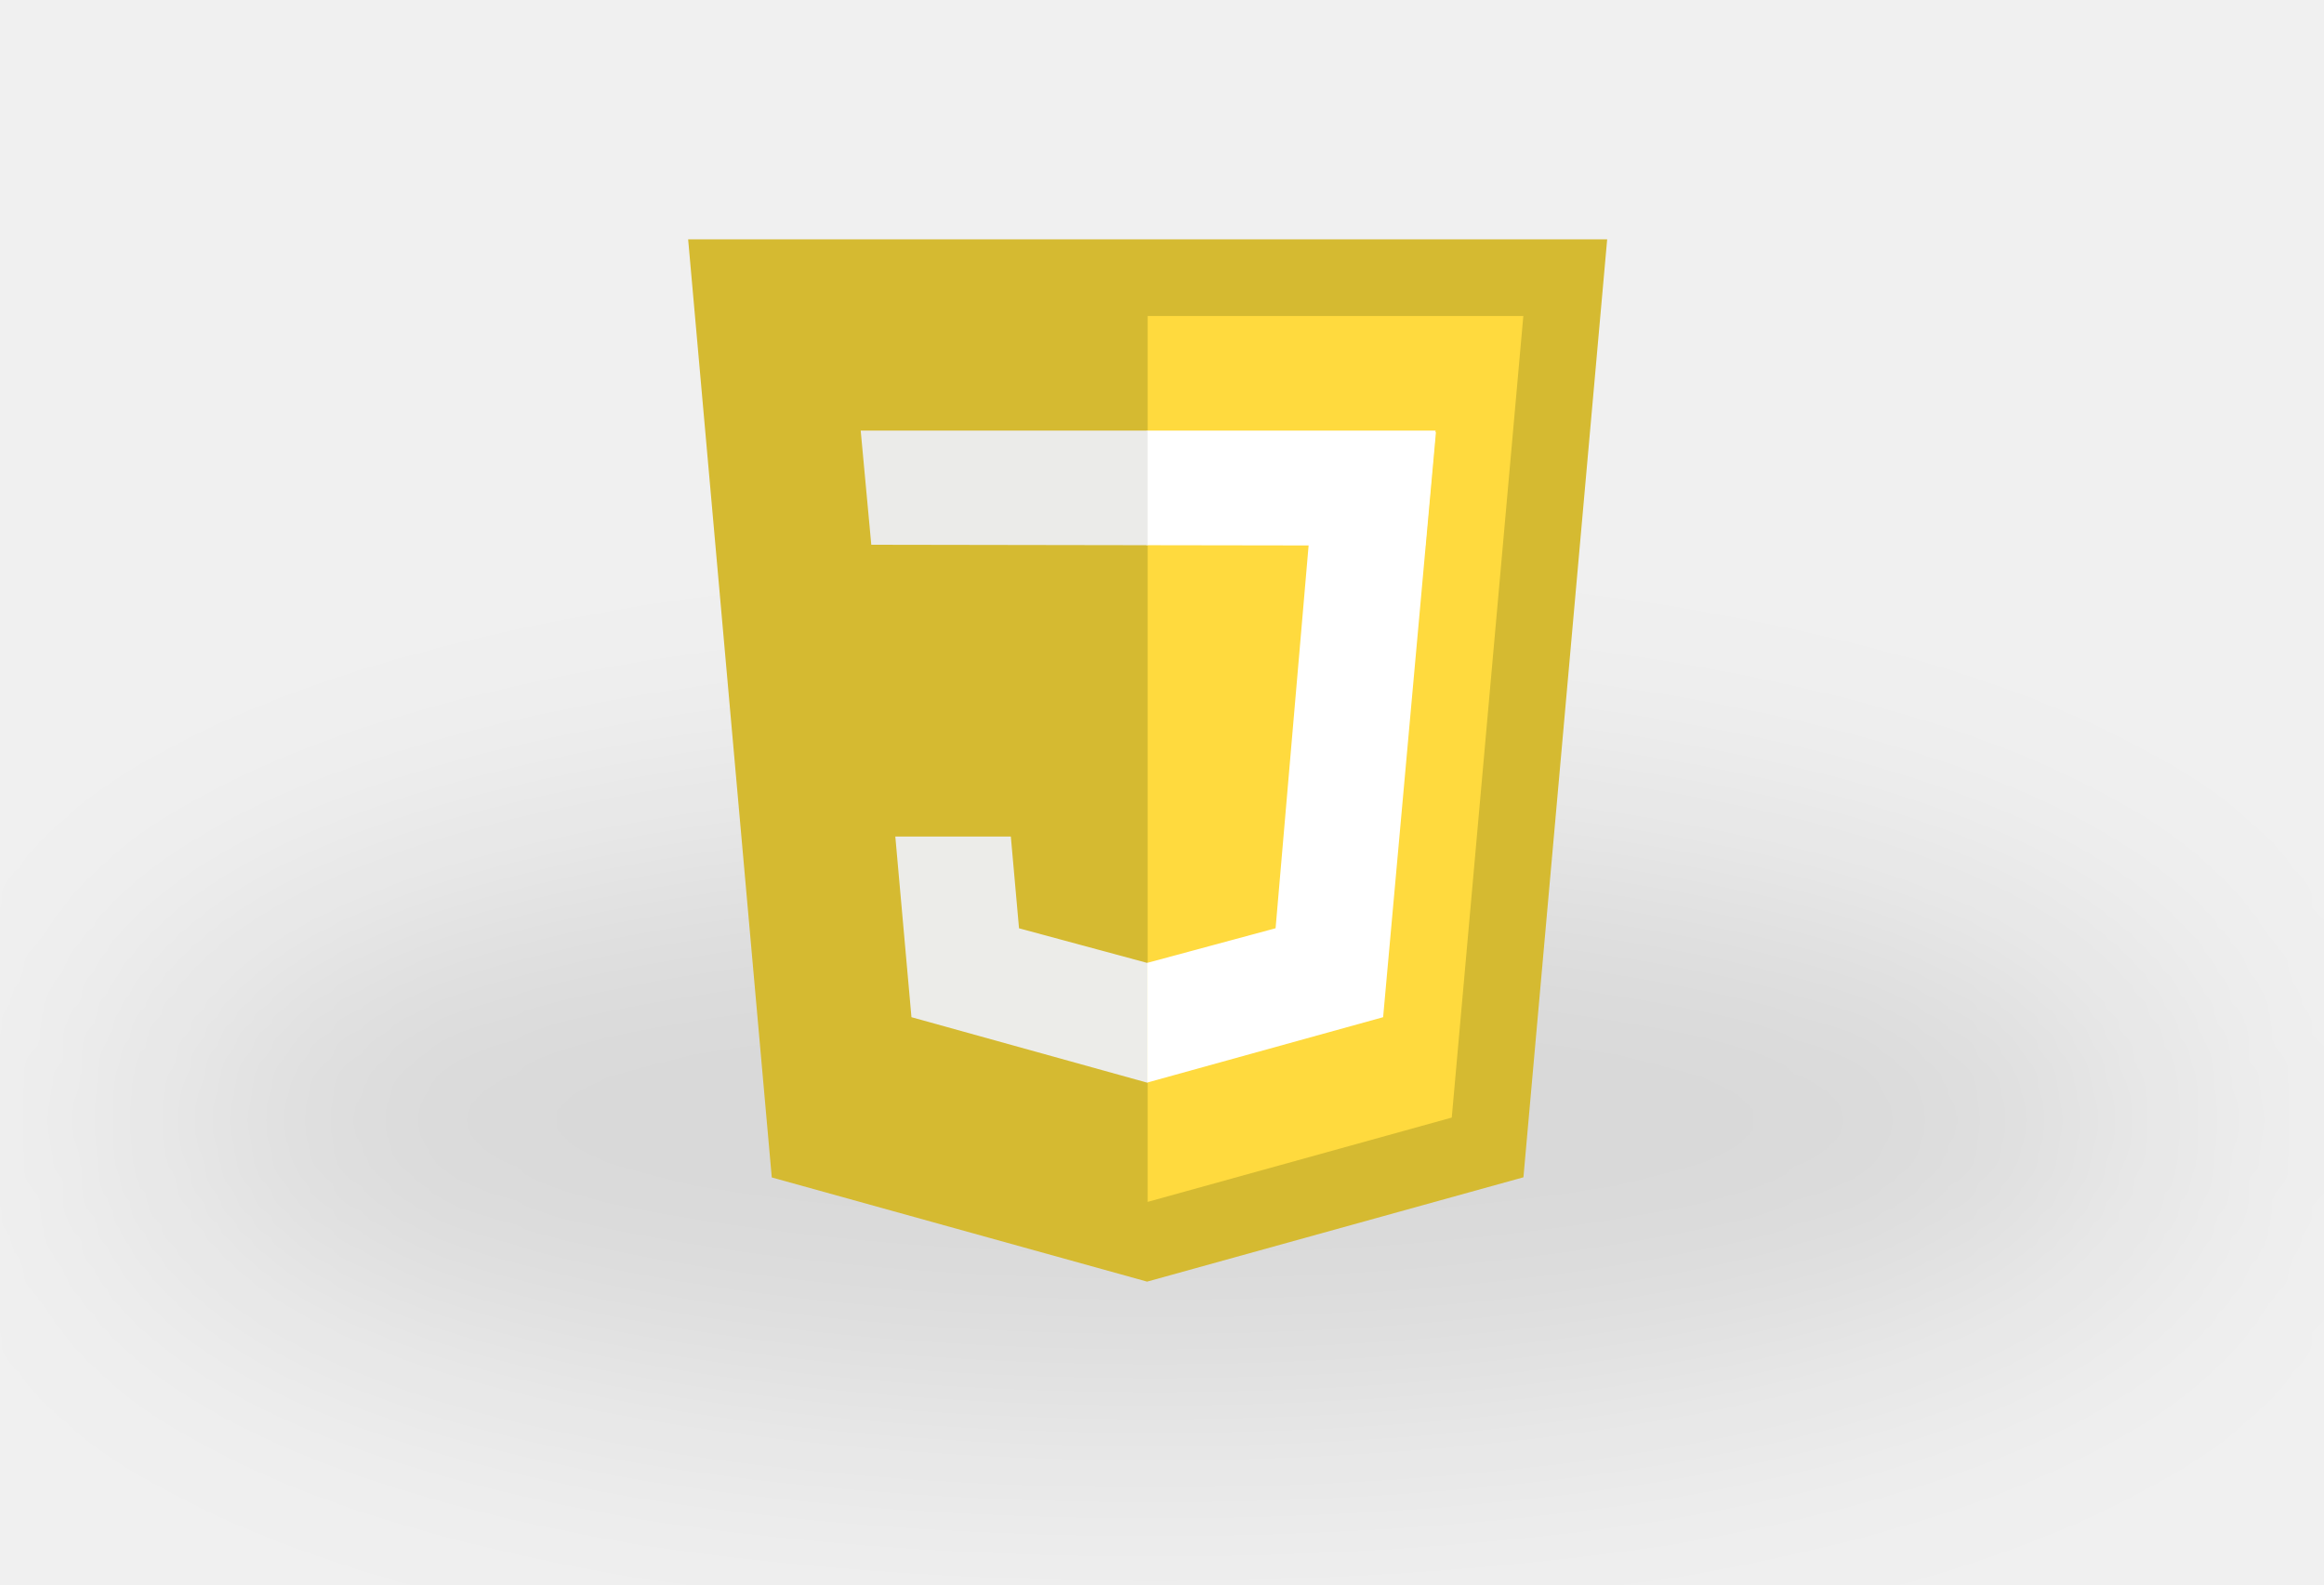
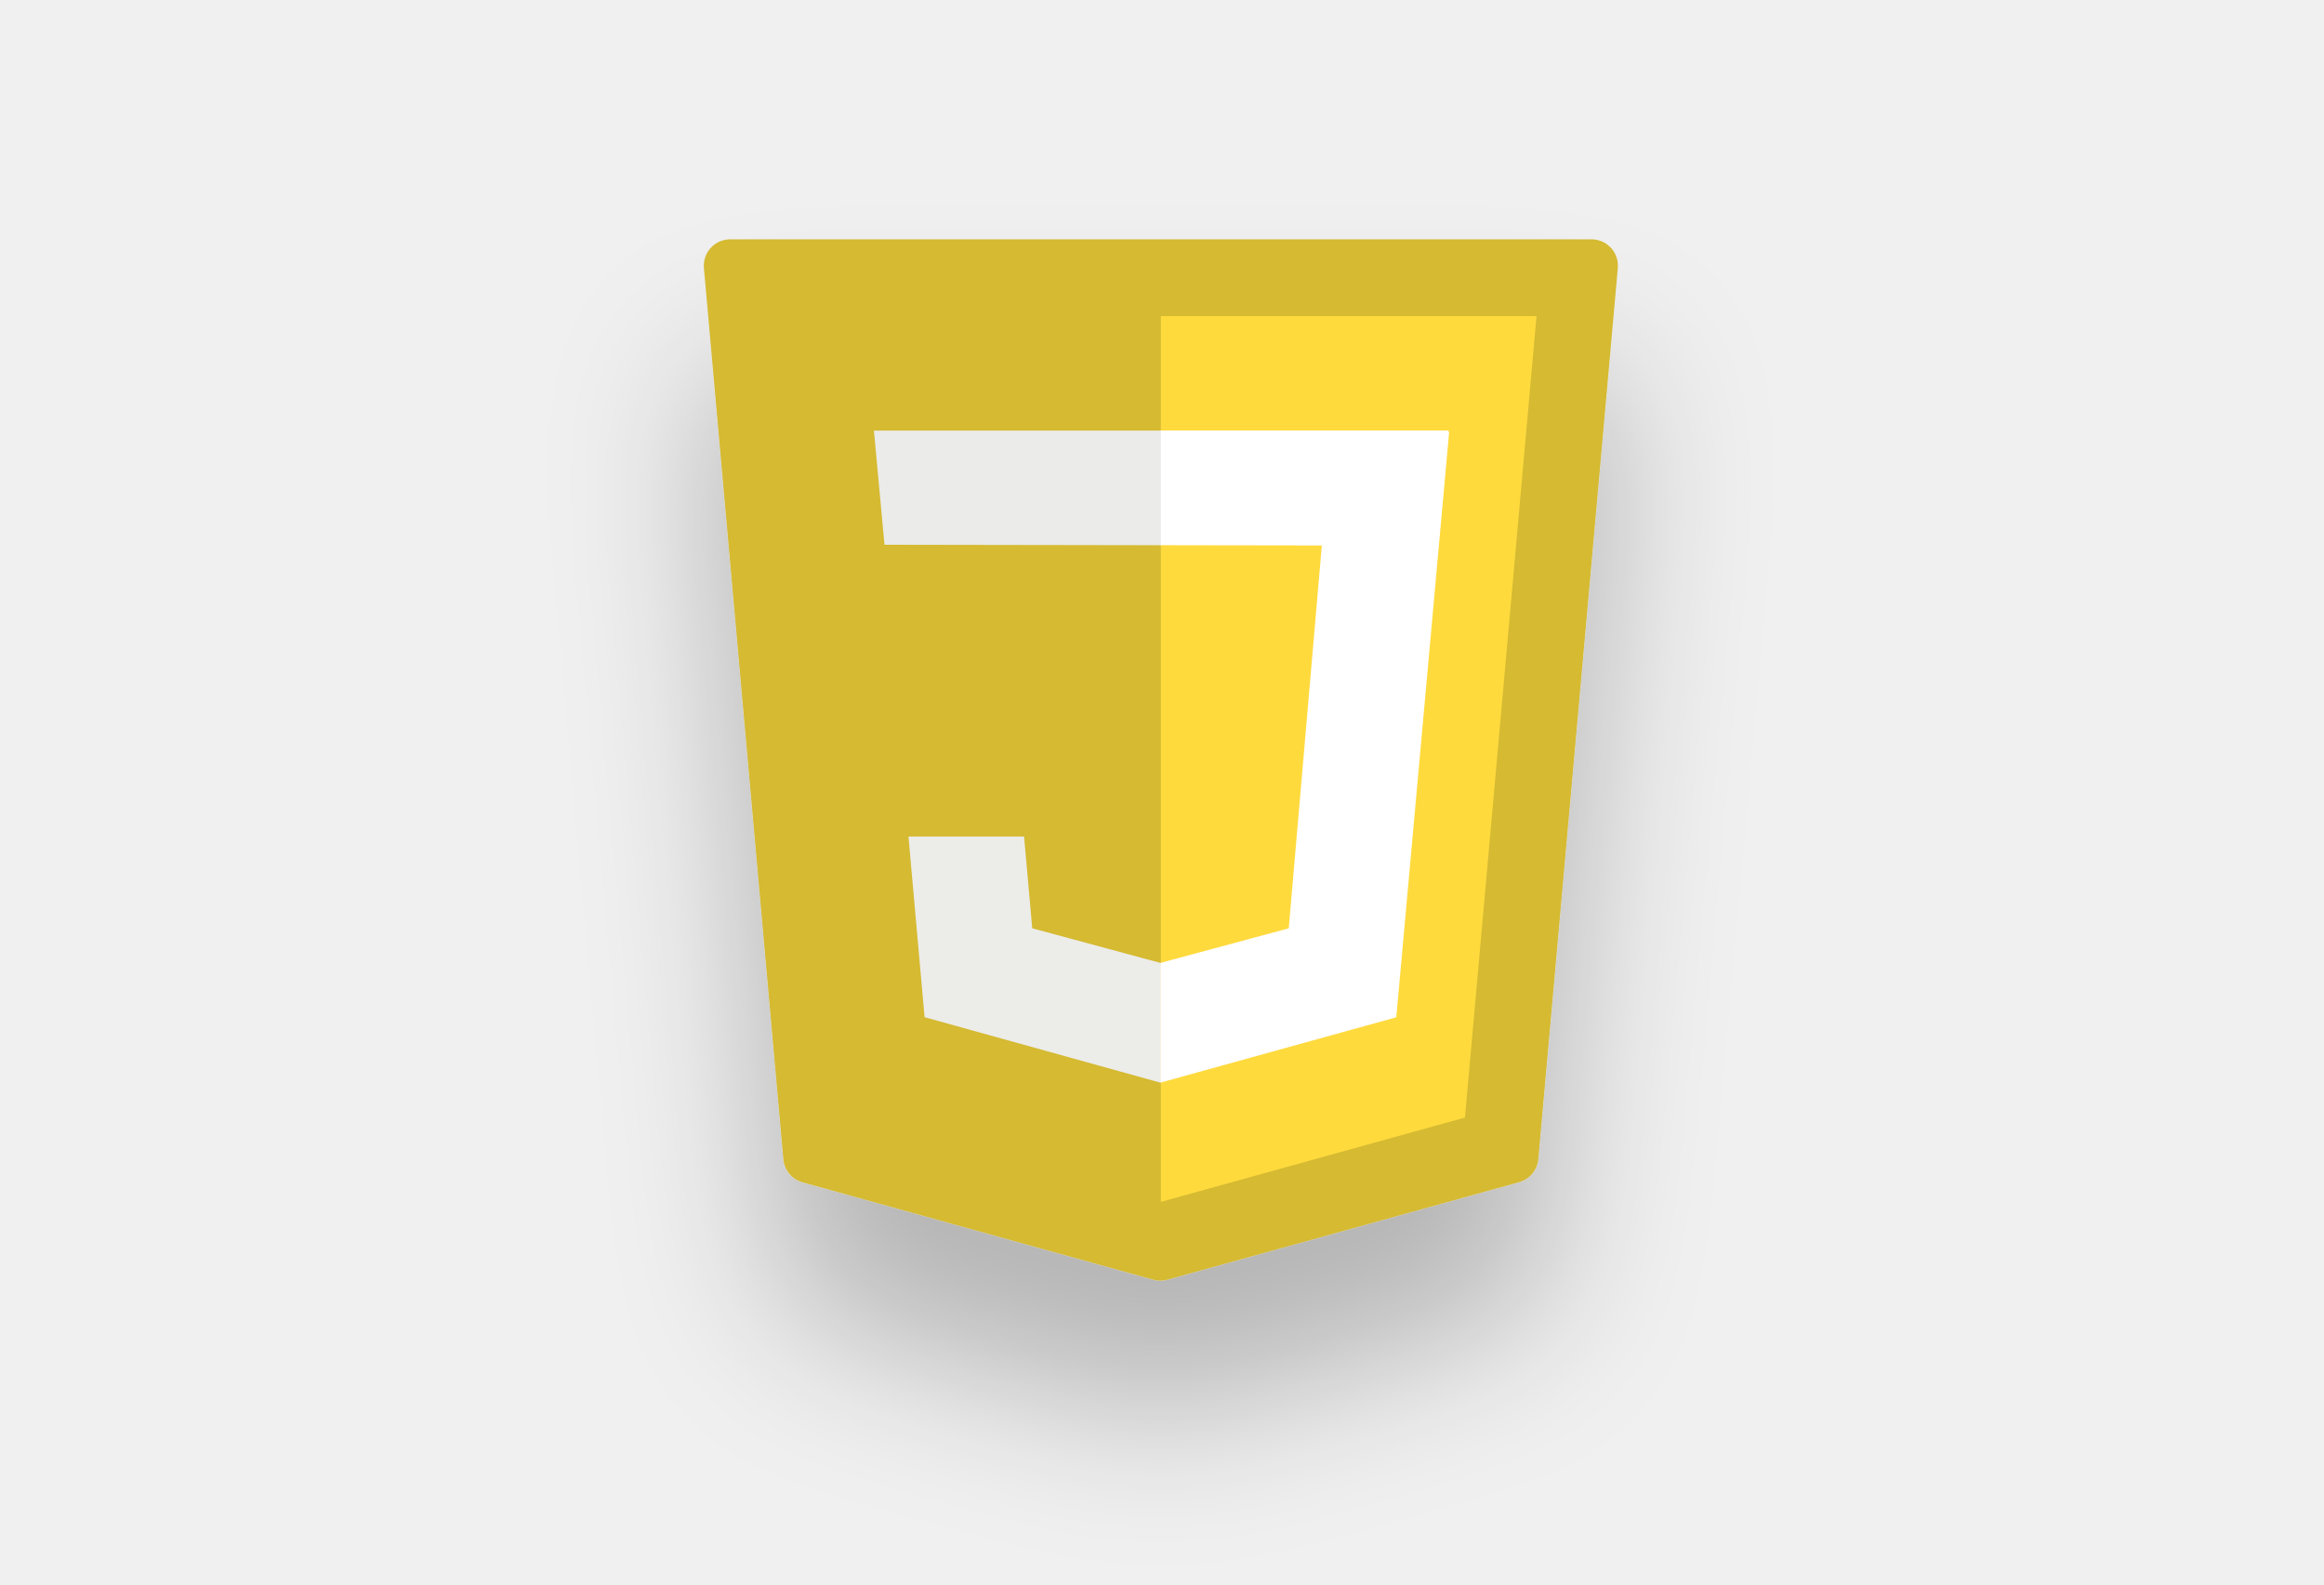
<svg xmlns="http://www.w3.org/2000/svg" width="88px" height="60px" viewBox="0 0 88 60" version="1.1">
  <defs>
-     <filter x="-50%" y="-50%" width="200%" height="200%" filterUnits="objectBoundingBox" id="filter-1">
-       <feGaussianBlur stdDeviation="5.09" in="SourceGraphic" result="blur" />
+     <filter x="-32.9%" y="-16.2%" width="165.7%" height="157.5%" filterUnits="objectBoundingBox" id="filter-1">
+       <feOffset dx="0" dy="5" in="SourceAlpha" result="shadowOffsetOuter1" />
+       <feGaussianBlur stdDeviation="3" in="shadowOffsetOuter1" result="shadowBlurOuter1" />
+       <feColorMatrix values="0 0 0 0 0   0 0 0 0 0   0 0 0 0 0  0 0 0 0.246 0" type="matrix" in="shadowBlurOuter1" result="shadowMatrixOuter1" />
+       <feMerge>
+         <feMergeNode in="shadowMatrixOuter1" />
+         <feMergeNode in="SourceGraphic" />
+       </feMerge>
    </filter>
  </defs>
  <g id="Page-1" stroke="none" stroke-width="1" fill="none" fill-rule="evenodd">
-     <g id="shadow" transform="translate(5, 31)" fill-opacity="0.1" filter="url(#filter-1)" fill="#000000">
-       <path d="M38.743,22.825 C60.14,22.825 77.486,17.716 77.486,11.413 C77.486,5.11 60.14,0 38.743,0 C17.346,0 0,5.11 0,11.413 C0,17.716 17.346,22.825 38.743,22.825 Z" id="Oval-15" />
+     <g id="Artboard-Copy" transform="translate(-436, -10)" fill-rule="nonzero">
+       <g id="Group-11" filter="url(#filter-1)" transform="translate(462.5, 19)">
+         <path d="M1.15,0.062 L33.764,0.062 C34.316,0.062 34.764,0.51 34.764,1.062 C34.764,1.092 34.762,1.121 34.76,1.151 L31.749,34.888 C31.712,35.303 31.421,35.652 31.02,35.763 L17.704,39.454 C17.529,39.502 17.345,39.502 17.17,39.454 L3.891,35.769 C3.49,35.658 3.2,35.309 3.163,34.894 L0.154,1.151 C0.105,0.601 0.511,0.115 1.061,0.066 C1.091,0.063 1.12,0.062 1.15,0.062 Z" id="Shape" fill="#D5BA31" />
+         <polygon id="Shape" fill="#FFDA3E" points="28.972 33.317 31.682 2.967 17.457 2.967 17.457 36.509 28.972 33.316" />
+         <polyline id="Shape" fill="#ECECE9" points="17.457 27.455 17.437 27.46 12.587 26.15 12.277 22.676 7.9 22.676 8.51 29.516 17.435 31.994 17.455 31.988 17.455 27.455" />
+         <polygon id="Shape" fill="#FFFFFF" points="23.67 10.29 22.3 26.15 17.442 27.46 17.442 31.993 26.372 29.519 28.372 7.359 23.669 10.294" />
+         <polygon id="Shape" fill="#FFFFFF" points="17.417 11.644 27.969 11.66 28.055 10.68 28.255 8.473 28.358 7.303 17.416 7.303 17.416 11.643" />
+         <polygon id="Shape" fill="#EBEBE9" points="6.992 11.627 6.592 7.304 17.457 7.304 17.457 11.644 6.992 11.627" />
+       </g>
    </g>
-     <g id="javascript" transform="translate(26, 9)">
-       <path d="M3.224,35.584 L0.057,0.062 L34.857,0.062 L31.686,35.578 L17.436,39.529 L3.224,35.584" id="Fill-1" fill="#D5BA31" />
-       <path d="M28.972,33.317 L31.682,2.966 L17.457,2.966 L17.457,36.509 L28.972,33.317 Z" id="Fill-2" fill="#FFDA3E" />
-       <path d="M17.457,27.455 L17.438,27.46 L12.586,26.15 L12.276,22.676 L7.902,22.676 L8.513,29.516 L17.437,31.994 L17.457,31.988 L17.457,27.455" id="Fill-4" fill="#ECECE9" />
-       <path d="M23.669,10.291 L22.301,26.148 L17.442,27.459 L17.442,31.991 L26.373,29.516 L28.373,7.357 L23.669,10.291 Z" id="Fill-9" fill="#FFFFFF" />
-       <path d="M17.417,11.644 L27.969,11.66 L28.056,10.681 L28.255,8.473 L28.359,7.304 L17.417,7.304 L17.417,11.644 Z" id="Fill-11" fill="#FFFFFF" />
-       <path d="M6.992,11.627 L6.591,7.304 L17.457,7.304 L17.457,11.644 L6.992,11.627 Z" id="Fill-12" fill="#EBEBE9" />
-     </g>
-     <g id="SLICES" transform="translate(-287, 0)" />
  </g>
</svg>
